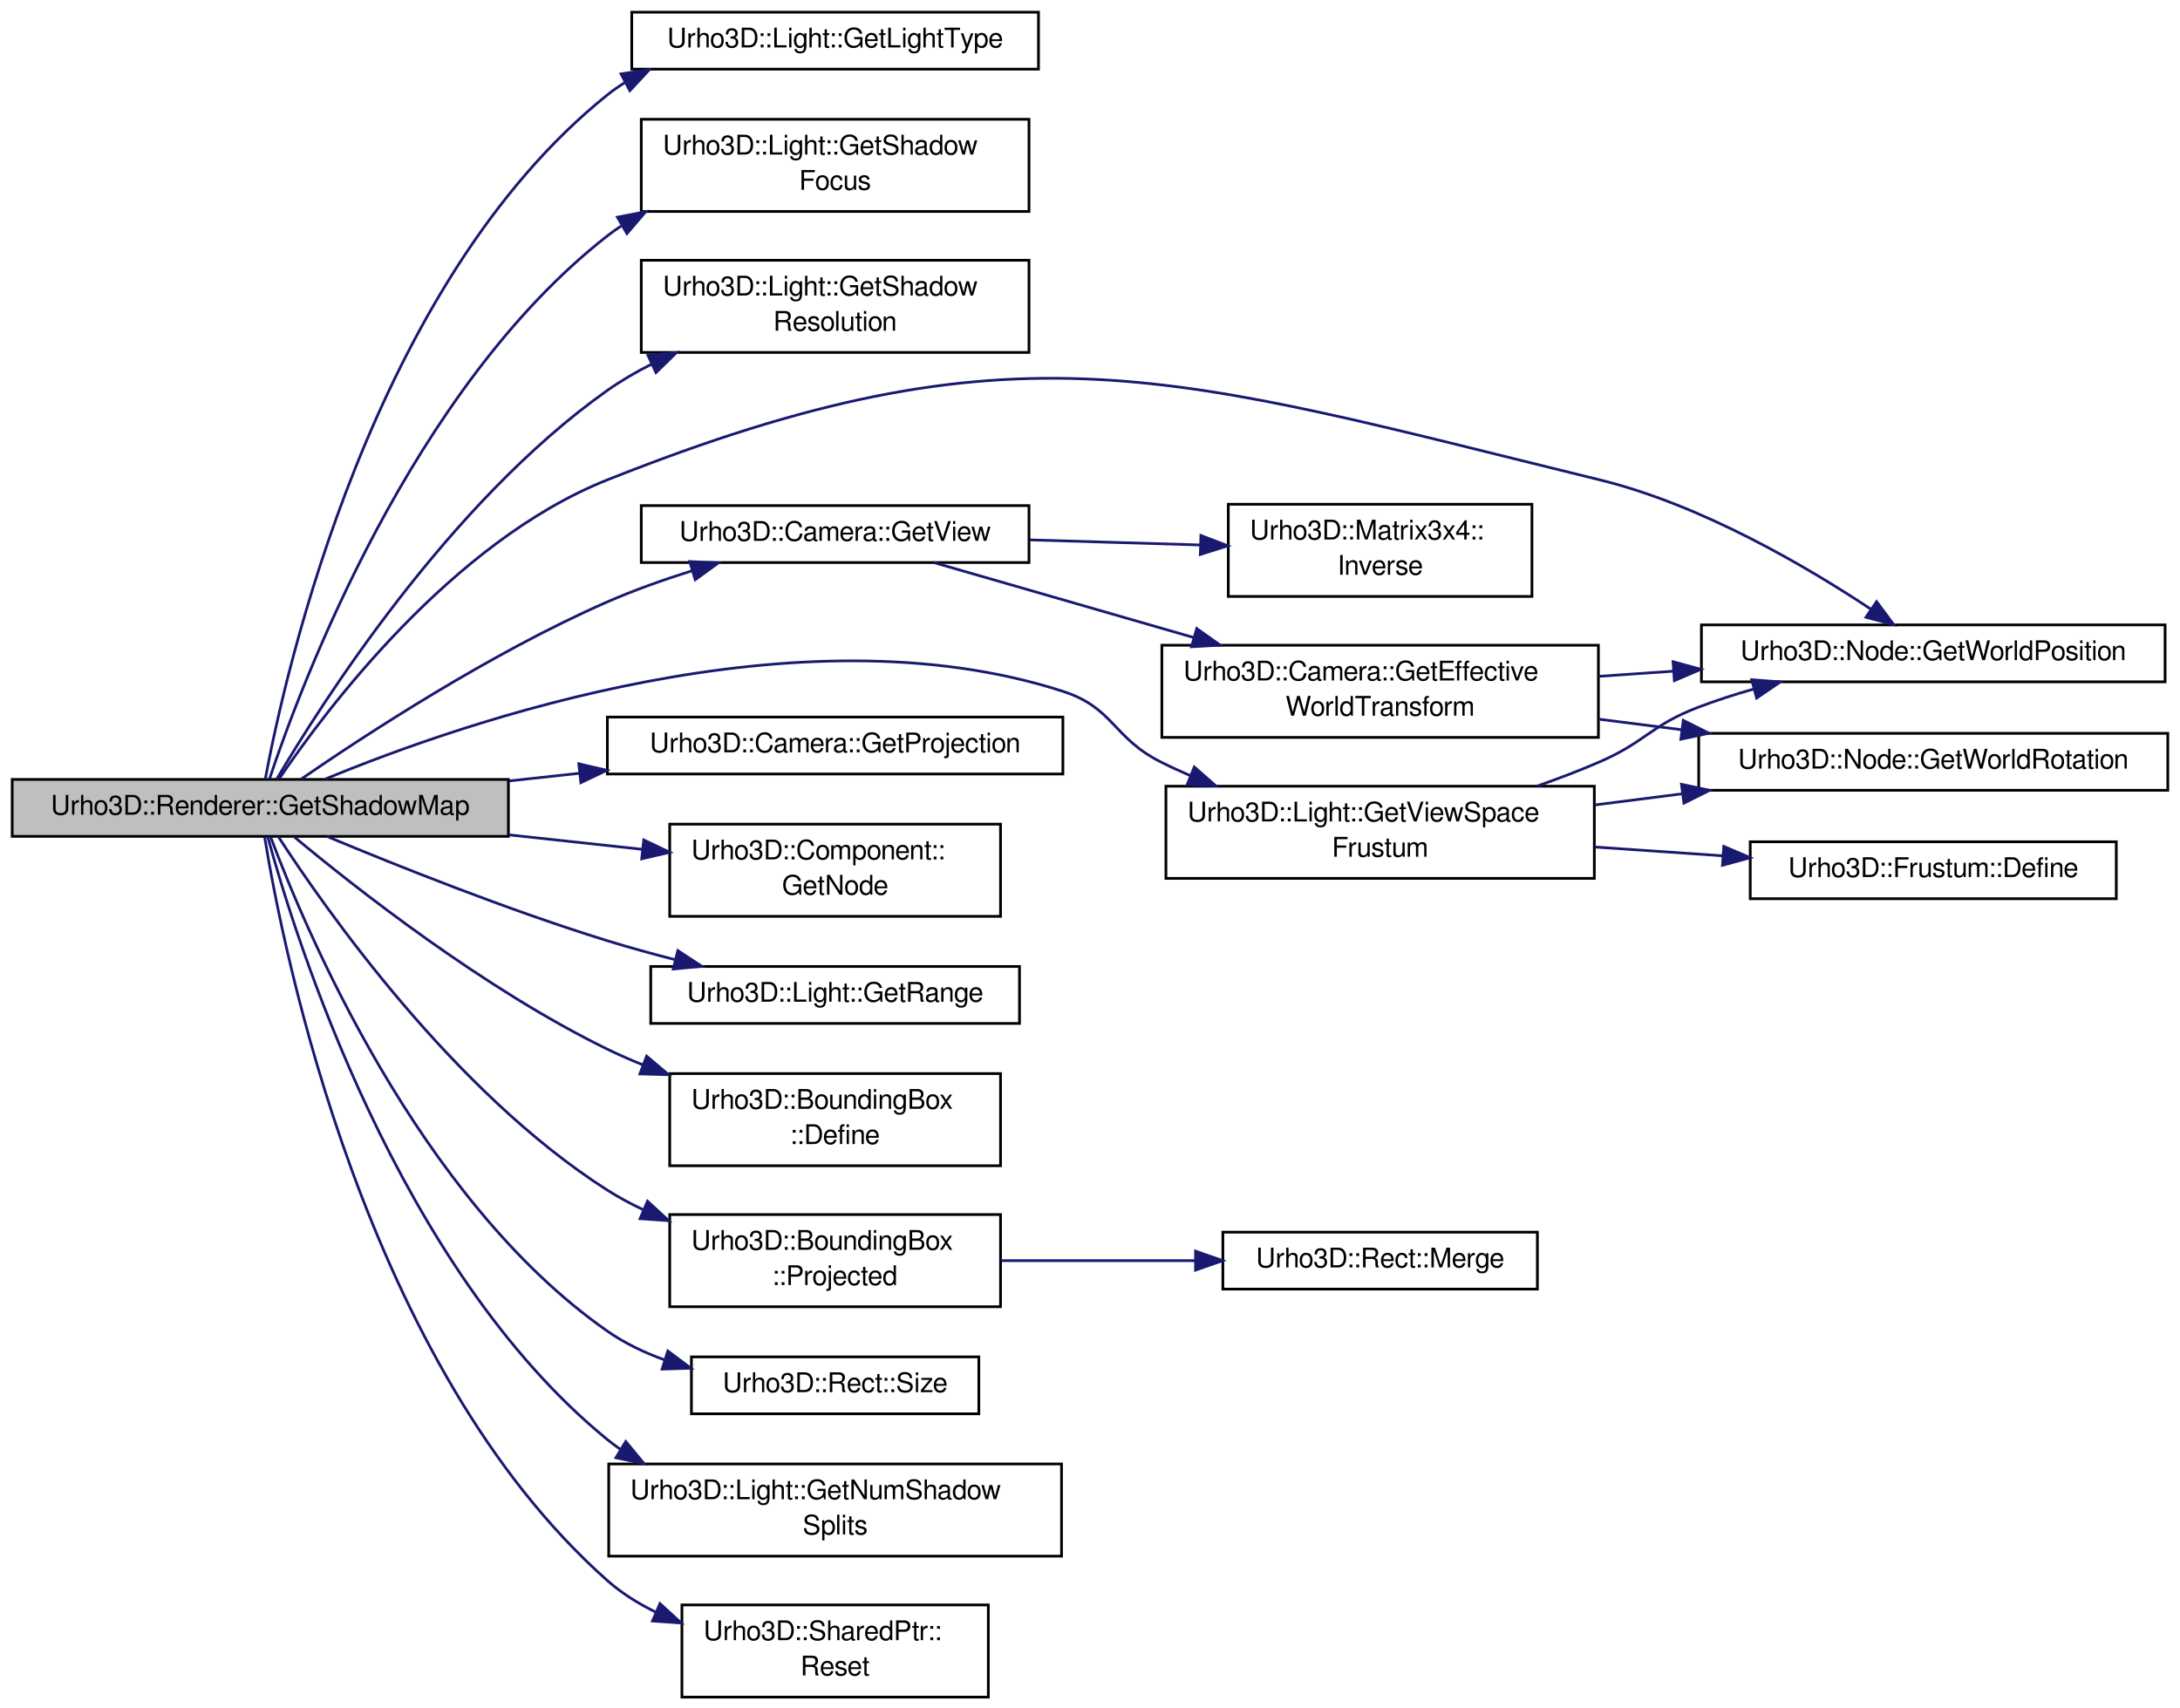
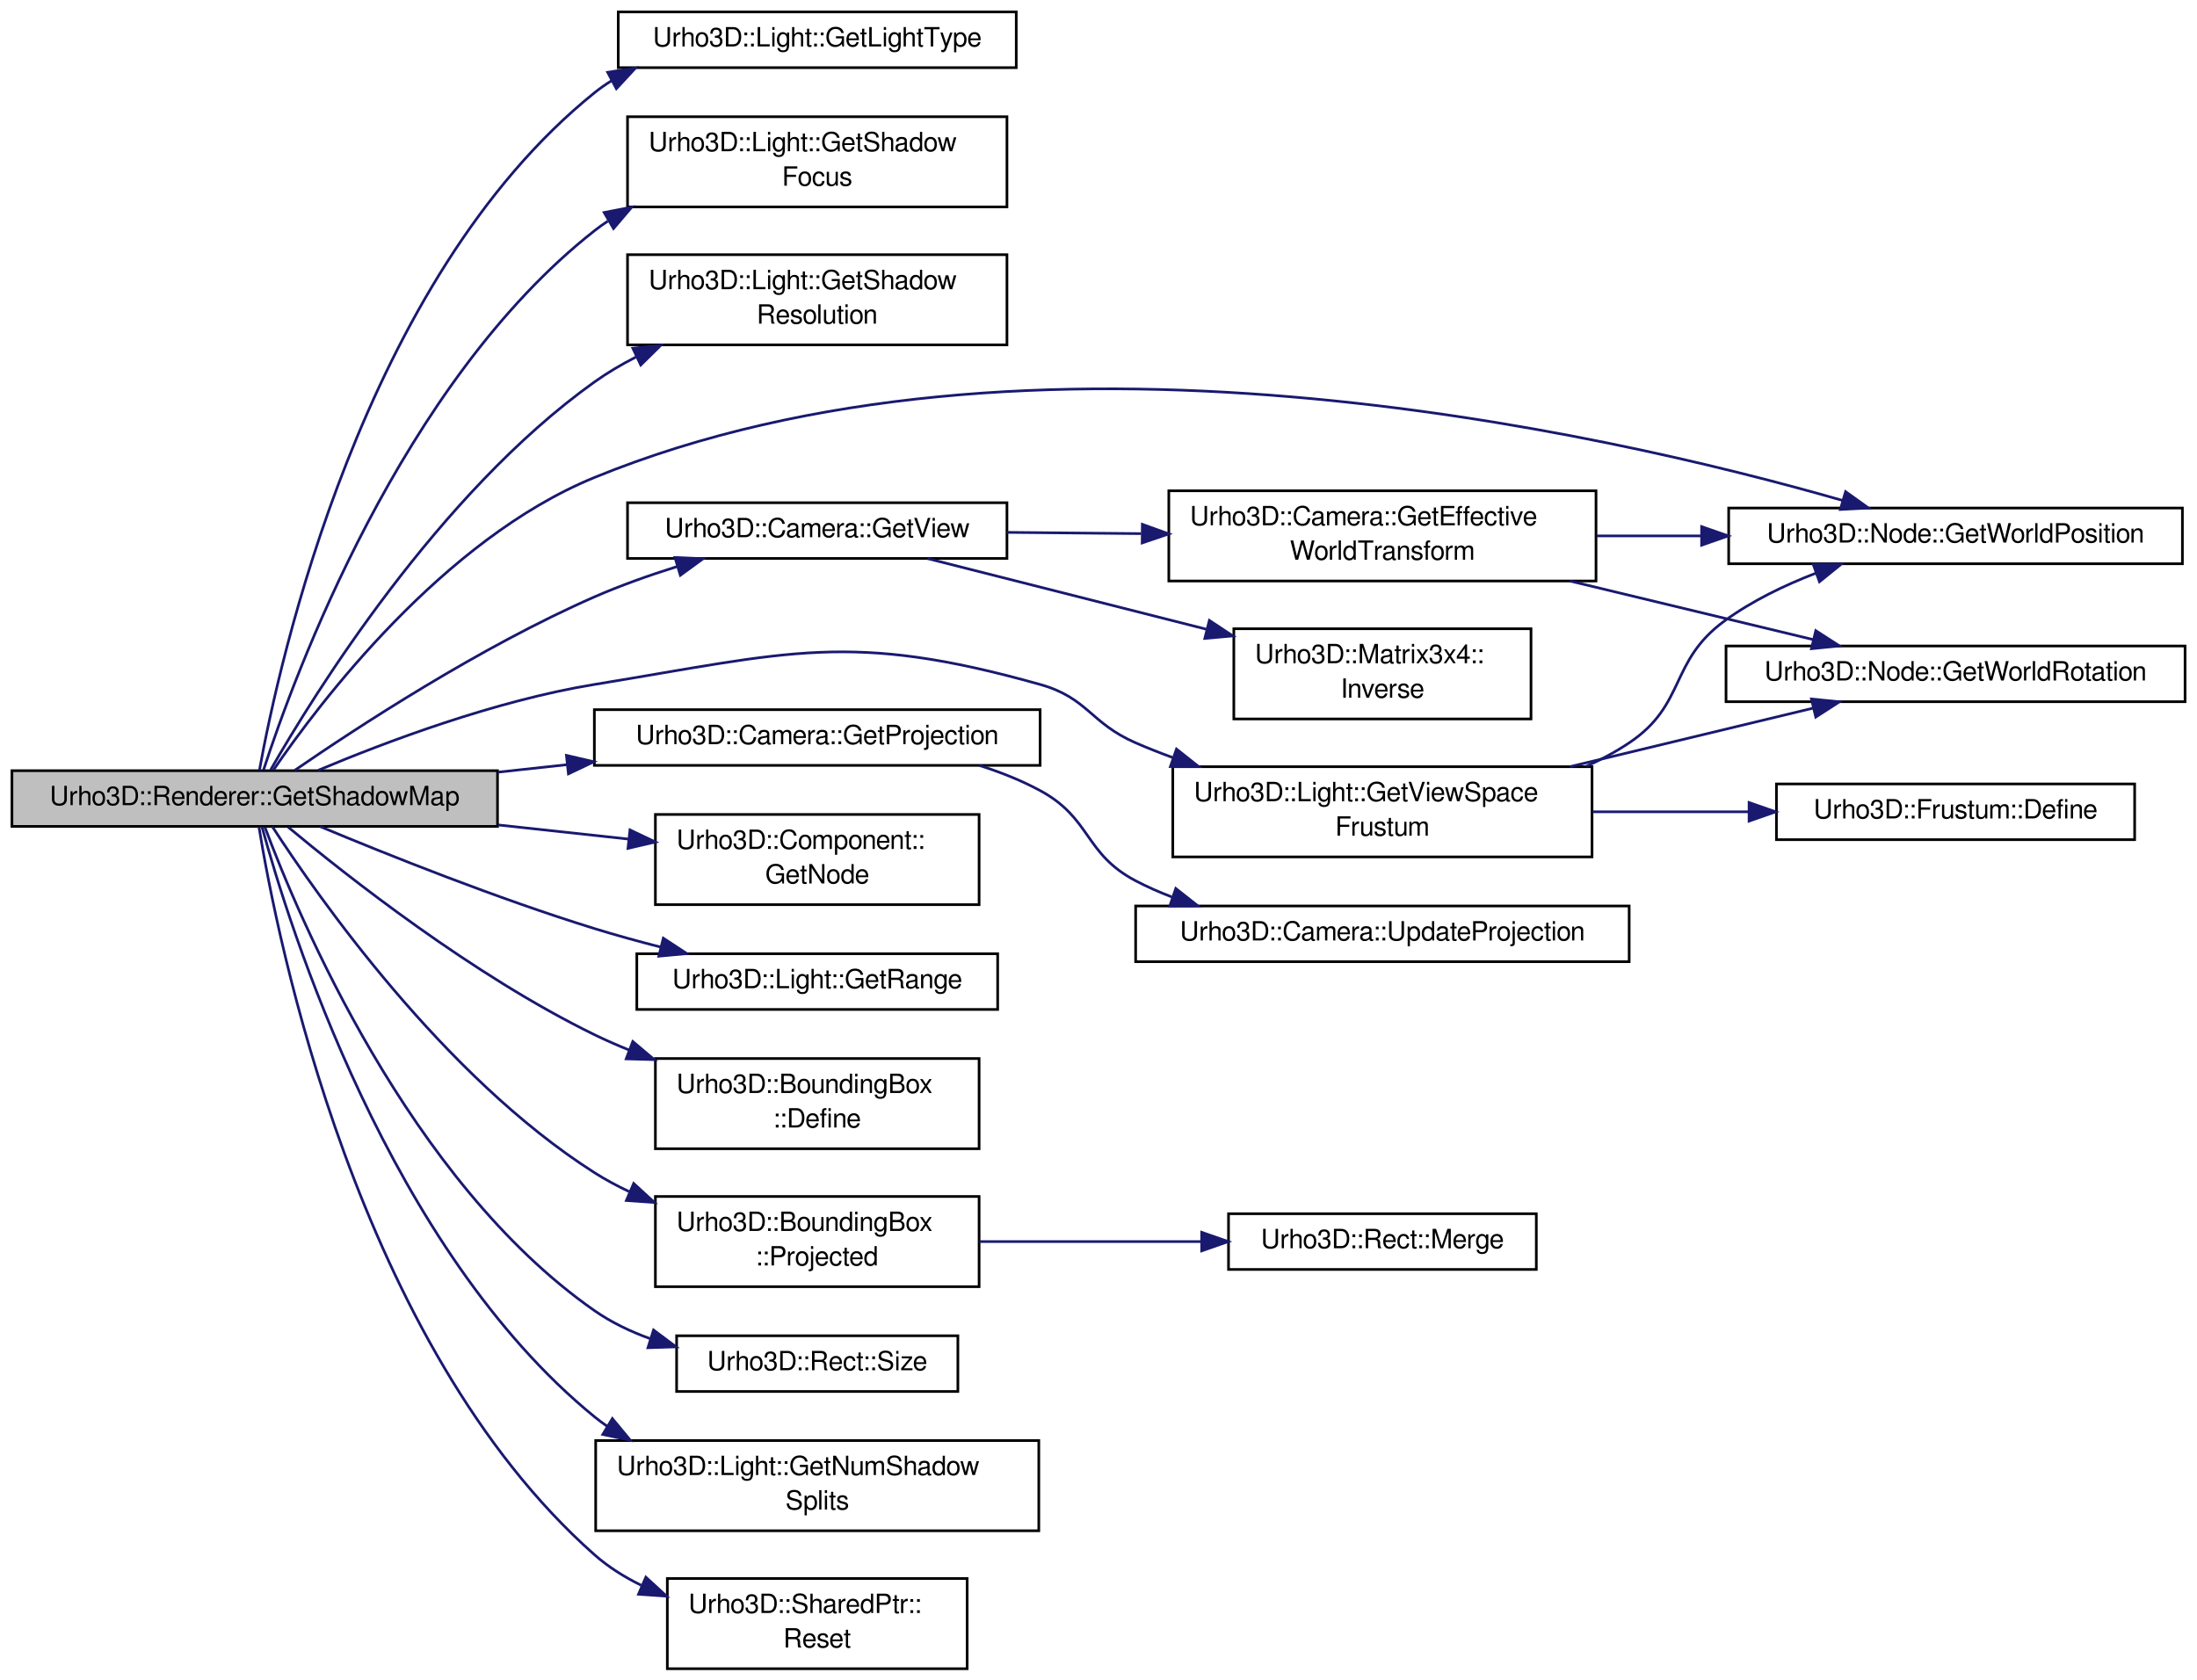
- <svg xmlns="http://www.w3.org/2000/svg" xmlns:xlink="http://www.w3.org/1999/xlink" width="804pt" height="630pt" viewBox="0.00 0.00 804.00 630.00">
-   <g id="graph1" class="graph" transform="scale(1 1) rotate(0) translate(4 626)">
+ <svg xmlns="http://www.w3.org/2000/svg" xmlns:xlink="http://www.w3.org/1999/xlink" width="828pt" height="633pt" viewBox="0.00 0.00 828.00 633.00">
+   <g id="graph1" class="graph" transform="scale(1 1) rotate(0) translate(4 629)">
    <g id="node1" class="node">
      <polygon fill="#bfbfbf" stroke="black" points="0.5,-317.5 0.5,-338.5 183.5,-338.5 183.5,-317.5 0.5,-317.5" />
      <text text-anchor="middle" x="92" y="-325.5" font-family="FreeSans" font-size="10.00">Urho3D::Renderer::GetShadowMap</text>
    </g>
    <g id="node3" class="node">
      <a xlink:href="class_urho3_d_1_1_light.html#af45d4adeed71b11d7b505004bb526811" target="_top" xlink:title="Return light type.">
-         <polygon fill="none" stroke="black" points="229,-600.5 229,-621.5 379,-621.5 379,-600.5 229,-600.5" />
-         <text text-anchor="middle" x="304" y="-608.5" font-family="FreeSans" font-size="10.00">Urho3D::Light::GetLightType</text>
+         <polygon fill="none" stroke="black" points="229,-603.5 229,-624.5 379,-624.5 379,-603.5 229,-603.5" />
+         <text text-anchor="middle" x="304" y="-611.5" font-family="FreeSans" font-size="10.00">Urho3D::Light::GetLightType</text>
      </a>
    </g>
    <g id="edge2" class="edge">
-       <path fill="none" stroke="midnightblue" d="M93.811,-338.534C101.245,-378.421 133.234,-521.437 220,-591 222.047,-592.641 224.206,-594.151 226.454,-595.541" />
-       <polygon fill="midnightblue" stroke="midnightblue" points="225.027,-598.745 235.503,-600.323 228.297,-592.556 225.027,-598.745" />
+       <path fill="none" stroke="midnightblue" d="M93.771,-338.652C101.059,-378.984 132.589,-523.6 220,-594 222.043,-595.646 224.2,-597.16 226.444,-598.552" />
+       <polygon fill="midnightblue" stroke="midnightblue" points="225.011,-601.754 235.486,-603.345 228.29,-595.569 225.011,-601.754" />
    </g>
    <g id="node5" class="node">
      <a xlink:href="class_urho3_d_1_1_light.html#a4bf62991616e9a38efe521f8ad27fb1f" target="_top" xlink:title="Return shadow map focus parameters.">
-         <polygon fill="none" stroke="black" points="232.5,-548 232.5,-582 375.5,-582 375.5,-548 232.5,-548" />
-         <text text-anchor="start" x="240.5" y="-569" font-family="FreeSans" font-size="10.00">Urho3D::Light::GetShadow</text>
-         <text text-anchor="middle" x="304" y="-556" font-family="FreeSans" font-size="10.00">Focus</text>
+         <polygon fill="none" stroke="black" points="232.5,-551 232.5,-585 375.5,-585 375.5,-551 232.5,-551" />
+         <text text-anchor="start" x="240.5" y="-572" font-family="FreeSans" font-size="10.00">Urho3D::Light::GetShadow</text>
+         <text text-anchor="middle" x="304" y="-559" font-family="FreeSans" font-size="10.00">Focus</text>
      </a>
    </g>
    <g id="edge4" class="edge">
-       <path fill="none" stroke="midnightblue" d="M95.369,-338.619C106.84,-373.042 147.726,-482.578 220,-539 221.624,-540.268 223.311,-541.475 225.049,-542.623" />
-       <polygon fill="midnightblue" stroke="midnightblue" points="223.709,-545.893 234.114,-547.891 227.226,-539.84 223.709,-545.893" />
+       <path fill="none" stroke="midnightblue" d="M95.323,-338.769C106.651,-373.678 147.152,-484.763 220,-542 221.621,-543.273 223.304,-544.485 225.039,-545.637" />
+       <polygon fill="midnightblue" stroke="midnightblue" points="223.69,-548.902 234.091,-550.921 227.219,-542.857 223.69,-548.902" />
    </g>
    <g id="node7" class="node">
      <a xlink:href="class_urho3_d_1_1_light.html#aaa05c515672ed24c9bce8818ba005eeb" target="_top" xlink:title="Return shadow resolution.">
-         <polygon fill="none" stroke="black" points="232.5,-496 232.5,-530 375.5,-530 375.5,-496 232.5,-496" />
-         <text text-anchor="start" x="240.5" y="-517" font-family="FreeSans" font-size="10.00">Urho3D::Light::GetShadow</text>
-         <text text-anchor="middle" x="304" y="-504" font-family="FreeSans" font-size="10.00">Resolution</text>
+         <polygon fill="none" stroke="black" points="232.5,-499 232.5,-533 375.5,-533 375.5,-499 232.5,-499" />
+         <text text-anchor="start" x="240.5" y="-520" font-family="FreeSans" font-size="10.00">Urho3D::Light::GetShadow</text>
+         <text text-anchor="middle" x="304" y="-507" font-family="FreeSans" font-size="10.00">Resolution</text>
      </a>
    </g>
    <g id="edge6" class="edge">
-       <path fill="none" stroke="midnightblue" d="M98.049,-338.597C114.275,-366.131 161.523,-440.654 220,-482 225.081,-485.593 230.627,-488.819 236.368,-491.707" />
-       <polygon fill="midnightblue" stroke="midnightblue" points="234.97,-494.917 245.512,-495.97 237.928,-488.573 234.97,-494.917" />
+       <path fill="none" stroke="midnightblue" d="M97.994,-338.809C114.088,-366.892 161.045,-442.896 220,-485 224.862,-488.473 230.158,-491.601 235.648,-494.411" />
+       <polygon fill="midnightblue" stroke="midnightblue" points="234.49,-497.735 245.027,-498.843 237.481,-491.406 234.49,-497.735" />
    </g>
    <g id="node9" class="node">
      <a xlink:href="class_urho3_d_1_1_camera.html#ac362ac9c057c3546e19cedaf23185438" target="_top" xlink:title="Return view matrix.">
        <polygon fill="none" stroke="black" points="232.5,-418.5 232.5,-439.5 375.5,-439.5 375.5,-418.5 232.5,-418.5" />
        <text text-anchor="middle" x="304" y="-426.5" font-family="FreeSans" font-size="10.00">Urho3D::Camera::GetView</text>
      </a>
    </g>
    <g id="edge8" class="edge">
      <path fill="none" stroke="midnightblue" d="M107.101,-338.652C130.393,-354.684 176.91,-385.141 220,-404 229.824,-408.299 240.605,-412.126 251.072,-415.415" />
      <polygon fill="midnightblue" stroke="midnightblue" points="250.384,-418.863 260.969,-418.401 252.406,-412.162 250.384,-418.863" />
    </g>
    <g id="node13" class="node">
      <a xlink:href="class_urho3_d_1_1_node.html#a92372a305fa427e9ce58df7f37a684ba" target="_top" xlink:title="Return position in world space.">
-         <polygon fill="none" stroke="black" points="623.5,-374.5 623.5,-395.5 794.5,-395.5 794.5,-374.5 623.5,-374.5" />
-         <text text-anchor="middle" x="709" y="-382.5" font-family="FreeSans" font-size="10.00">Urho3D::Node::GetWorldPosition</text>
-       </a>
-     </g>
-     <g id="edge22" class="edge">
-       <path fill="none" stroke="midnightblue" d="M99.022,-338.832C116.091,-364.03 162.604,-426.166 220,-449 371.144,-509.132 427.991,-487.649 586,-449 623.528,-439.821 662.346,-416.996 686.086,-401.243" />
-       <polygon fill="midnightblue" stroke="midnightblue" points="688.101,-404.105 694.412,-395.595 684.172,-398.312 688.101,-404.105" />
+         <polygon fill="none" stroke="black" points="647.5,-416.5 647.5,-437.5 818.5,-437.5 818.5,-416.5 647.5,-416.5" />
+         <text text-anchor="middle" x="733" y="-424.5" font-family="FreeSans" font-size="10.00">Urho3D::Node::GetWorldPosition</text>
+       </a>
+     </g>
+     <g id="edge24" class="edge">
+       <path fill="none" stroke="midnightblue" d="M99.052,-338.757C116.187,-363.793 162.831,-425.604 220,-449 383.02,-515.715 600.005,-466.336 690.532,-440.331" />
+       <polygon fill="midnightblue" stroke="midnightblue" points="691.554,-443.679 700.17,-437.513 689.589,-436.96 691.554,-443.679" />
    </g>
    <g id="node19" class="node">
-       <a xlink:href="class_urho3_d_1_1_camera.html#a2ec28df0c7d7d50f17eb6af6d41ccfad" target="_top" xlink:title="Return API-specific projection matrix.">
+       <a xlink:href="class_urho3_d_1_1_camera.html#aee38458687851d257e385a30114a7993" target="_top" xlink:title="Return projection matrix. It's in D3D convention with depth range 0 - 1.">
        <polygon fill="none" stroke="black" points="220,-340.5 220,-361.5 388,-361.5 388,-340.5 220,-340.5" />
        <text text-anchor="middle" x="304" y="-348.5" font-family="FreeSans" font-size="10.00">Urho3D::Camera::GetProjection</text>
      </a>
    </g>
    <g id="edge18" class="edge">
      <path fill="none" stroke="midnightblue" d="M183.753,-337.954C192.359,-338.888 201.093,-339.836 209.722,-340.772" />
      <polygon fill="midnightblue" stroke="midnightblue" points="209.471,-344.265 219.79,-341.864 210.226,-337.306 209.471,-344.265" />
    </g>
-     <g id="node21" class="node">
+     <g id="node23" class="node">
      <a xlink:href="class_urho3_d_1_1_component.html#aaf7a7d9aea4ae4bcc527a5f0c33f3f1a" target="_top" xlink:title="Return scene node.">
        <polygon fill="none" stroke="black" points="243,-288 243,-322 365,-322 365,-288 243,-288" />
        <text text-anchor="start" x="251" y="-309" font-family="FreeSans" font-size="10.00">Urho3D::Component::</text>
        <text text-anchor="middle" x="304" y="-296" font-family="FreeSans" font-size="10.00">GetNode</text>
      </a>
    </g>
-     <g id="edge20" class="edge">
+     <g id="edge22" class="edge">
      <path fill="none" stroke="midnightblue" d="M183.753,-318.046C200.185,-316.263 217.082,-314.43 232.826,-312.722" />
      <polygon fill="midnightblue" stroke="midnightblue" points="233.424,-316.177 242.989,-311.619 232.669,-309.218 233.424,-316.177" />
    </g>
-     <g id="node24" class="node">
+     <g id="node26" class="node">
      <a xlink:href="class_urho3_d_1_1_light.html#a2b7ae39dce58fc351f4a4c693aa8cc4f" target="_top" xlink:title="Return range.">
        <polygon fill="none" stroke="black" points="236,-248.5 236,-269.5 372,-269.5 372,-248.5 236,-248.5" />
        <text text-anchor="middle" x="304" y="-256.5" font-family="FreeSans" font-size="10.00">Urho3D::Light::GetRange</text>
      </a>
    </g>
-     <g id="edge24" class="edge">
+     <g id="edge26" class="edge">
      <path fill="none" stroke="midnightblue" d="M116.677,-317.437C142.207,-306.774 183.398,-290.309 220,-279 228.03,-276.519 236.571,-274.165 245.015,-272.003" />
      <polygon fill="midnightblue" stroke="midnightblue" points="245.988,-275.367 254.846,-269.555 244.296,-268.575 245.988,-275.367" />
    </g>
-     <g id="node26" class="node">
+     <g id="node28" class="node">
      <a xlink:href="class_urho3_d_1_1_bounding_box.html#afd34713236804d7207ce7fd709e99db9" target="_top" xlink:title="Define from another bounding box.">
        <polygon fill="none" stroke="black" points="243,-196 243,-230 365,-230 365,-196 243,-196" />
        <text text-anchor="start" x="251" y="-217" font-family="FreeSans" font-size="10.00">Urho3D::BoundingBox</text>
        <text text-anchor="middle" x="304" y="-204" font-family="FreeSans" font-size="10.00">::Define</text>
      </a>
    </g>
-     <g id="edge26" class="edge">
+     <g id="edge28" class="edge">
      <path fill="none" stroke="midnightblue" d="M104.616,-317.22C126.673,-298.851 174.267,-261.31 220,-239 224.236,-236.933 228.672,-234.987 233.199,-233.162" />
      <polygon fill="midnightblue" stroke="midnightblue" points="234.483,-236.418 242.581,-229.587 231.99,-229.877 234.483,-236.418" />
    </g>
-     <g id="node28" class="node">
+     <g id="node30" class="node">
      <a xlink:href="class_urho3_d_1_1_light.html#af1e76afa08c4aa03211ac4b64ff02bc1" target="_top" xlink:title="Return spotlight frustum in the specified view space.">
-         <polygon fill="none" stroke="black" points="426,-302 426,-336 584,-336 584,-302 426,-302" />
-         <text text-anchor="start" x="434" y="-323" font-family="FreeSans" font-size="10.00">Urho3D::Light::GetViewSpace</text>
-         <text text-anchor="middle" x="505" y="-310" font-family="FreeSans" font-size="10.00">Frustum</text>
-       </a>
-     </g>
-     <g id="edge28" class="edge">
-       <path fill="none" stroke="midnightblue" d="M116.019,-338.653C167.226,-359.828 290.416,-402.554 388,-371 406.779,-364.928 406.386,-353.904 424,-345 427.532,-343.215 431.212,-341.518 434.971,-339.911" />
-       <polygon fill="midnightblue" stroke="midnightblue" points="436.464,-343.083 444.435,-336.103 433.851,-336.589 436.464,-343.083" />
-     </g>
-     <g id="node34" class="node">
+         <polygon fill="none" stroke="black" points="438,-306 438,-340 596,-340 596,-306 438,-306" />
+         <text text-anchor="start" x="446" y="-327" font-family="FreeSans" font-size="10.00">Urho3D::Light::GetViewSpace</text>
+         <text text-anchor="middle" x="517" y="-314" font-family="FreeSans" font-size="10.00">Frustum</text>
+       </a>
+     </g>
+     <g id="edge30" class="edge">
+       <path fill="none" stroke="midnightblue" d="M115.94,-338.657C141.218,-349.281 182.52,-364.873 220,-371 293.688,-383.047 316.124,-391.223 388,-371 406.05,-365.921 406.807,-356.484 424,-349 428.472,-347.053 433.129,-345.213 437.871,-343.48" />
+       <polygon fill="midnightblue" stroke="midnightblue" points="439.39,-346.658 447.691,-340.076 437.096,-340.045 439.39,-346.658" />
+     </g>
+     <g id="node36" class="node">
      <a xlink:href="class_urho3_d_1_1_bounding_box.html#a74321dc939044750fb994e1cef136f11" target="_top" xlink:title="Return projected by a 4x4 projection matrix.">
        <polygon fill="none" stroke="black" points="243,-144 243,-178 365,-178 365,-144 243,-144" />
        <text text-anchor="start" x="251" y="-165" font-family="FreeSans" font-size="10.00">Urho3D::BoundingBox</text>
        <text text-anchor="middle" x="304" y="-152" font-family="FreeSans" font-size="10.00">::Projected</text>
      </a>
    </g>
-     <g id="edge36" class="edge">
+     <g id="edge38" class="edge">
      <path fill="none" stroke="midnightblue" d="M98.656,-317.394C115.606,-291.251 163.106,-223.221 220,-187 224.129,-184.371 228.541,-181.993 233.101,-179.844" />
      <polygon fill="midnightblue" stroke="midnightblue" points="234.821,-182.915 242.625,-175.748 232.056,-176.484 234.821,-182.915" />
    </g>
-     <g id="node38" class="node">
+     <g id="node40" class="node">
      <a xlink:href="class_urho3_d_1_1_rect.html#a5e990bcf9bf576f6cc39bf722841d7cf" target="_top" xlink:title="Return size.">
        <polygon fill="none" stroke="black" points="251,-104.5 251,-125.5 357,-125.5 357,-104.5 251,-104.5" />
        <text text-anchor="middle" x="304" y="-112.5" font-family="FreeSans" font-size="10.00">Urho3D::Rect::Size</text>
      </a>
    </g>
-     <g id="edge40" class="edge">
+     <g id="edge42" class="edge">
      <path fill="none" stroke="midnightblue" d="M95.85,-317.18C108.194,-284.13 150.109,-183.792 220,-135 226.396,-130.535 233.661,-127.059 241.18,-124.354" />
      <polygon fill="midnightblue" stroke="midnightblue" points="242.306,-127.669 250.791,-121.324 240.201,-120.993 242.306,-127.669" />
    </g>
-     <g id="node40" class="node">
+     <g id="node42" class="node">
      <a xlink:href="class_urho3_d_1_1_light.html#ac49e2867d3ecada84bdea766d6fd11d3" target="_top" xlink:title="Return number of shadow map cascade splits for a directional light, considering also graphics API lim...">
        <polygon fill="none" stroke="black" points="220.5,-52 220.5,-86 387.5,-86 387.5,-52 220.5,-52" />
        <text text-anchor="start" x="228.5" y="-73" font-family="FreeSans" font-size="10.00">Urho3D::Light::GetNumShadow</text>
        <text text-anchor="middle" x="304" y="-60" font-family="FreeSans" font-size="10.00">Splits</text>
      </a>
    </g>
-     <g id="edge42" class="edge">
+     <g id="edge44" class="edge">
      <path fill="none" stroke="midnightblue" d="M94.741,-317.328C104.735,-280.569 142.753,-158.019 220,-95 221.553,-93.733 223.167,-92.528 224.832,-91.382" />
      <polygon fill="midnightblue" stroke="midnightblue" points="226.787,-94.29 233.537,-86.124 223.168,-88.298 226.787,-94.29" />
    </g>
-     <g id="node42" class="node">
+     <g id="node44" class="node">
      <a xlink:href="class_urho3_d_1_1_shared_ptr.html#a921bd6b5a659b42c9f660a083640eb8f" target="_top" xlink:title="Reset to null and release the object reference.">
        <polygon fill="none" stroke="black" points="247.5,-0 247.5,-34 360.5,-34 360.5,-0 247.5,-0" />
        <text text-anchor="start" x="255.5" y="-21" font-family="FreeSans" font-size="10.00">Urho3D::SharedPtr::</text>
        <text text-anchor="middle" x="304" y="-8" font-family="FreeSans" font-size="10.00">Reset</text>
      </a>
    </g>
-     <g id="edge44" class="edge">
+     <g id="edge46" class="edge">
      <path fill="none" stroke="midnightblue" d="M93.58,-317.369C100.335,-275.721 130.637,-122.079 220,-43 225.223,-38.378 231.257,-34.578 237.647,-31.453" />
      <polygon fill="midnightblue" stroke="midnightblue" points="239.405,-34.507 247.209,-27.341 236.64,-28.076 239.405,-34.507" />
    </g>
    <g id="node11" class="node">
      <a xlink:href="class_urho3_d_1_1_camera.html#aea08392686708a220a06f4b32a64d610" target="_top" xlink:title="Get effective world transform for matrix and frustum calculations including reflection but excluding ...">
-         <polygon fill="none" stroke="black" points="424.5,-354 424.5,-388 585.5,-388 585.5,-354 424.5,-354" />
-         <text text-anchor="start" x="432.5" y="-375" font-family="FreeSans" font-size="10.00">Urho3D::Camera::GetEffective</text>
-         <text text-anchor="middle" x="505" y="-362" font-family="FreeSans" font-size="10.00">WorldTransform</text>
+         <polygon fill="none" stroke="black" points="436.5,-410 436.5,-444 597.5,-444 597.5,-410 436.5,-410" />
+         <text text-anchor="start" x="444.5" y="-431" font-family="FreeSans" font-size="10.00">Urho3D::Camera::GetEffective</text>
+         <text text-anchor="middle" x="517" y="-418" font-family="FreeSans" font-size="10.00">WorldTransform</text>
      </a>
    </g>
    <g id="edge10" class="edge">
-       <path fill="none" stroke="midnightblue" d="M340.4,-418.497C367.056,-410.805 404.038,-400.133 436.196,-390.854" />
-       <polygon fill="midnightblue" stroke="midnightblue" points="437.367,-394.159 446.005,-388.023 435.427,-387.433 437.367,-394.159" />
+       <path fill="none" stroke="midnightblue" d="M375.518,-428.328C391.732,-428.176 409.163,-428.013 426.059,-427.854" />
+       <polygon fill="midnightblue" stroke="midnightblue" points="426.529,-431.35 436.495,-427.756 426.463,-424.35 426.529,-431.35" />
    </g>
    <g id="node17" class="node">
      <a xlink:href="class_urho3_d_1_1_matrix3x4.html#adbf4f5c122e4dbee49ab99550cc70315" target="_top" xlink:title="Return inverse.">
-         <polygon fill="none" stroke="black" points="449,-406 449,-440 561,-440 561,-406 449,-406" />
-         <text text-anchor="start" x="457" y="-427" font-family="FreeSans" font-size="10.00">Urho3D::Matrix3x4::</text>
-         <text text-anchor="middle" x="505" y="-414" font-family="FreeSans" font-size="10.00">Inverse</text>
+         <polygon fill="none" stroke="black" points="461,-358 461,-392 573,-392 573,-358 461,-358" />
+         <text text-anchor="start" x="469" y="-379" font-family="FreeSans" font-size="10.00">Urho3D::Matrix3x4::</text>
+         <text text-anchor="middle" x="517" y="-366" font-family="FreeSans" font-size="10.00">Inverse</text>
      </a>
    </g>
    <g id="edge16" class="edge">
-       <path fill="none" stroke="midnightblue" d="M375.714,-426.859C396.258,-426.246 418.554,-425.58 438.753,-424.978" />
-       <polygon fill="midnightblue" stroke="midnightblue" points="438.902,-428.475 448.793,-424.678 438.693,-421.478 438.902,-428.475" />
+       <path fill="none" stroke="midnightblue" d="M345.574,-418.46C375.436,-410.889 416.31,-400.527 450.656,-391.82" />
+       <polygon fill="midnightblue" stroke="midnightblue" points="451.787,-395.144 460.62,-389.294 450.066,-388.358 451.787,-395.144" />
    </g>
    <g id="edge12" class="edge">
-       <path fill="none" stroke="midnightblue" d="M585.626,-376.533C594.705,-377.156 604.02,-377.795 613.266,-378.43" />
-       <polygon fill="midnightblue" stroke="midnightblue" points="613.041,-381.923 623.257,-379.116 613.52,-374.939 613.041,-381.923" />
+       <path fill="none" stroke="midnightblue" d="M597.738,-427C610.628,-427 624.074,-427 637.271,-427" />
+       <polygon fill="midnightblue" stroke="midnightblue" points="637.302,-430.5 647.302,-427 637.302,-423.5 637.302,-430.5" />
    </g>
    <g id="node15" class="node">
      <a xlink:href="class_urho3_d_1_1_node.html#aa0f97335ff8b25e10e0a89ee9a87a253" target="_top" xlink:title="Return rotation in world space.">
-         <polygon fill="none" stroke="black" points="622.5,-334.5 622.5,-355.5 795.5,-355.5 795.5,-334.5 622.5,-334.5" />
-         <text text-anchor="middle" x="709" y="-342.5" font-family="FreeSans" font-size="10.00">Urho3D::Node::GetWorldRotation</text>
+         <polygon fill="none" stroke="black" points="646.5,-364.5 646.5,-385.5 819.5,-385.5 819.5,-364.5 646.5,-364.5" />
+         <text text-anchor="middle" x="733" y="-372.5" font-family="FreeSans" font-size="10.00">Urho3D::Node::GetWorldRotation</text>
      </a>
    </g>
    <g id="edge14" class="edge">
-       <path fill="none" stroke="midnightblue" d="M585.626,-360.724C595.65,-359.447 605.961,-358.132 616.15,-356.834" />
-       <polygon fill="midnightblue" stroke="midnightblue" points="616.805,-360.279 626.283,-355.542 615.92,-353.335 616.805,-360.279" />
-     </g>
-     <g id="edge30" class="edge">
-       <path fill="none" stroke="midnightblue" d="M563.039,-336.095C570.847,-338.839 578.682,-341.829 586,-345 602.795,-352.277 604.912,-358.441 622,-365 628.665,-367.558 635.748,-369.844 642.883,-371.871" />
-       <polygon fill="midnightblue" stroke="midnightblue" points="642.045,-375.27 652.61,-374.478 643.857,-368.509 642.045,-375.27" />
+       <path fill="none" stroke="midnightblue" d="M587.726,-409.973C617.532,-402.798 651.655,-394.583 679.337,-387.919" />
+       <polygon fill="midnightblue" stroke="midnightblue" points="680.321,-391.282 689.224,-385.539 678.683,-384.476 680.321,-391.282" />
+     </g>
+     <g id="node21" class="node">
+       <a xlink:href="class_urho3_d_1_1_camera.html#a146d6fb7fea96d7a404503695f1be54b" target="_top" xlink:title="Recalculate projection matrix.">
+         <polygon fill="none" stroke="black" points="424,-266.5 424,-287.5 610,-287.5 610,-266.5 424,-266.5" />
+         <text text-anchor="middle" x="517" y="-274.5" font-family="FreeSans" font-size="10.00">Urho3D::Camera::UpdateProjection</text>
+       </a>
+     </g>
+     <g id="edge20" class="edge">
+       <path fill="none" stroke="midnightblue" d="M365.061,-340.481C373.022,-337.962 380.878,-334.848 388,-331 407.363,-320.54 404.523,-307.247 424,-297 428.339,-294.717 432.922,-292.695 437.635,-290.903" />
+       <polygon fill="midnightblue" stroke="midnightblue" points="439.127,-294.092 447.453,-287.54 436.858,-287.47 439.127,-294.092" />
    </g>
    <g id="edge32" class="edge">
-       <path fill="none" stroke="midnightblue" d="M584.164,-329.089C594.688,-330.431 605.554,-331.816 616.282,-333.183" />
-       <polygon fill="midnightblue" stroke="midnightblue" points="616.148,-336.694 626.51,-334.487 617.033,-329.75 616.148,-336.694" />
-     </g>
-     <g id="node32" class="node">
+       <path fill="none" stroke="midnightblue" d="M593.886,-340.166C599.539,-342.717 604.984,-345.644 610,-349 631.577,-363.437 625.017,-379.714 646,-395 656.264,-402.477 668.466,-408.385 680.436,-412.981" />
+       <polygon fill="midnightblue" stroke="midnightblue" points="679.35,-416.31 689.945,-416.39 681.713,-409.721 679.35,-416.31" />
+     </g>
+     <g id="edge34" class="edge">
+       <path fill="none" stroke="midnightblue" d="M587.726,-340.027C617.532,-347.202 651.655,-355.417 679.337,-362.081" />
+       <polygon fill="midnightblue" stroke="midnightblue" points="678.683,-365.524 689.224,-364.461 680.321,-358.718 678.683,-365.524" />
+     </g>
+     <g id="node34" class="node">
      <a xlink:href="class_urho3_d_1_1_frustum.html#ae3bb6685c4a3500651952fe03e6442ae" target="_top" xlink:title="Define with projection parameters and a transform matrix.">
-         <polygon fill="none" stroke="black" points="641.5,-294.5 641.5,-315.5 776.5,-315.5 776.5,-294.5 641.5,-294.5" />
-         <text text-anchor="middle" x="709" y="-302.5" font-family="FreeSans" font-size="10.00">Urho3D::Frustum::Define</text>
-       </a>
-     </g>
-     <g id="edge34" class="edge">
-       <path fill="none" stroke="midnightblue" d="M584.164,-313.567C599.69,-312.502 615.961,-311.385 631.435,-310.323" />
-       <polygon fill="midnightblue" stroke="midnightblue" points="631.735,-313.811 641.472,-309.634 631.256,-306.827 631.735,-313.811" />
-     </g>
-     <g id="node36" class="node">
+         <polygon fill="none" stroke="black" points="665.5,-312.5 665.5,-333.5 800.5,-333.5 800.5,-312.5 665.5,-312.5" />
+         <text text-anchor="middle" x="733" y="-320.5" font-family="FreeSans" font-size="10.00">Urho3D::Frustum::Define</text>
+       </a>
+     </g>
+     <g id="edge36" class="edge">
+       <path fill="none" stroke="midnightblue" d="M596.204,-323C615.391,-323 635.887,-323 655.017,-323" />
+       <polygon fill="midnightblue" stroke="midnightblue" points="655.184,-326.5 665.184,-323 655.184,-319.5 655.184,-326.5" />
+     </g>
+     <g id="node38" class="node">
      <a xlink:href="class_urho3_d_1_1_rect.html#a31dd9880cc9d0dda98cb34976bb3bd80" target="_top" xlink:title="Merge a point.">
-         <polygon fill="none" stroke="black" points="447,-150.5 447,-171.5 563,-171.5 563,-150.5 447,-150.5" />
-         <text text-anchor="middle" x="505" y="-158.5" font-family="FreeSans" font-size="10.00">Urho3D::Rect::Merge</text>
-       </a>
-     </g>
-     <g id="edge38" class="edge">
-       <path fill="none" stroke="midnightblue" d="M365.125,-161C387.763,-161 413.566,-161 436.794,-161" />
-       <polygon fill="midnightblue" stroke="midnightblue" points="436.918,-164.5 446.918,-161 436.918,-157.5 436.918,-164.5" />
+         <polygon fill="none" stroke="black" points="459,-150.5 459,-171.5 575,-171.5 575,-150.5 459,-150.5" />
+         <text text-anchor="middle" x="517" y="-158.5" font-family="FreeSans" font-size="10.00">Urho3D::Rect::Merge</text>
+       </a>
+     </g>
+     <g id="edge40" class="edge">
+       <path fill="none" stroke="midnightblue" d="M365.037,-161C391.199,-161 421.866,-161 448.773,-161" />
+       <polygon fill="midnightblue" stroke="midnightblue" points="448.885,-164.5 458.885,-161 448.885,-157.5 448.885,-164.5" />
    </g>
  </g>
</svg>
